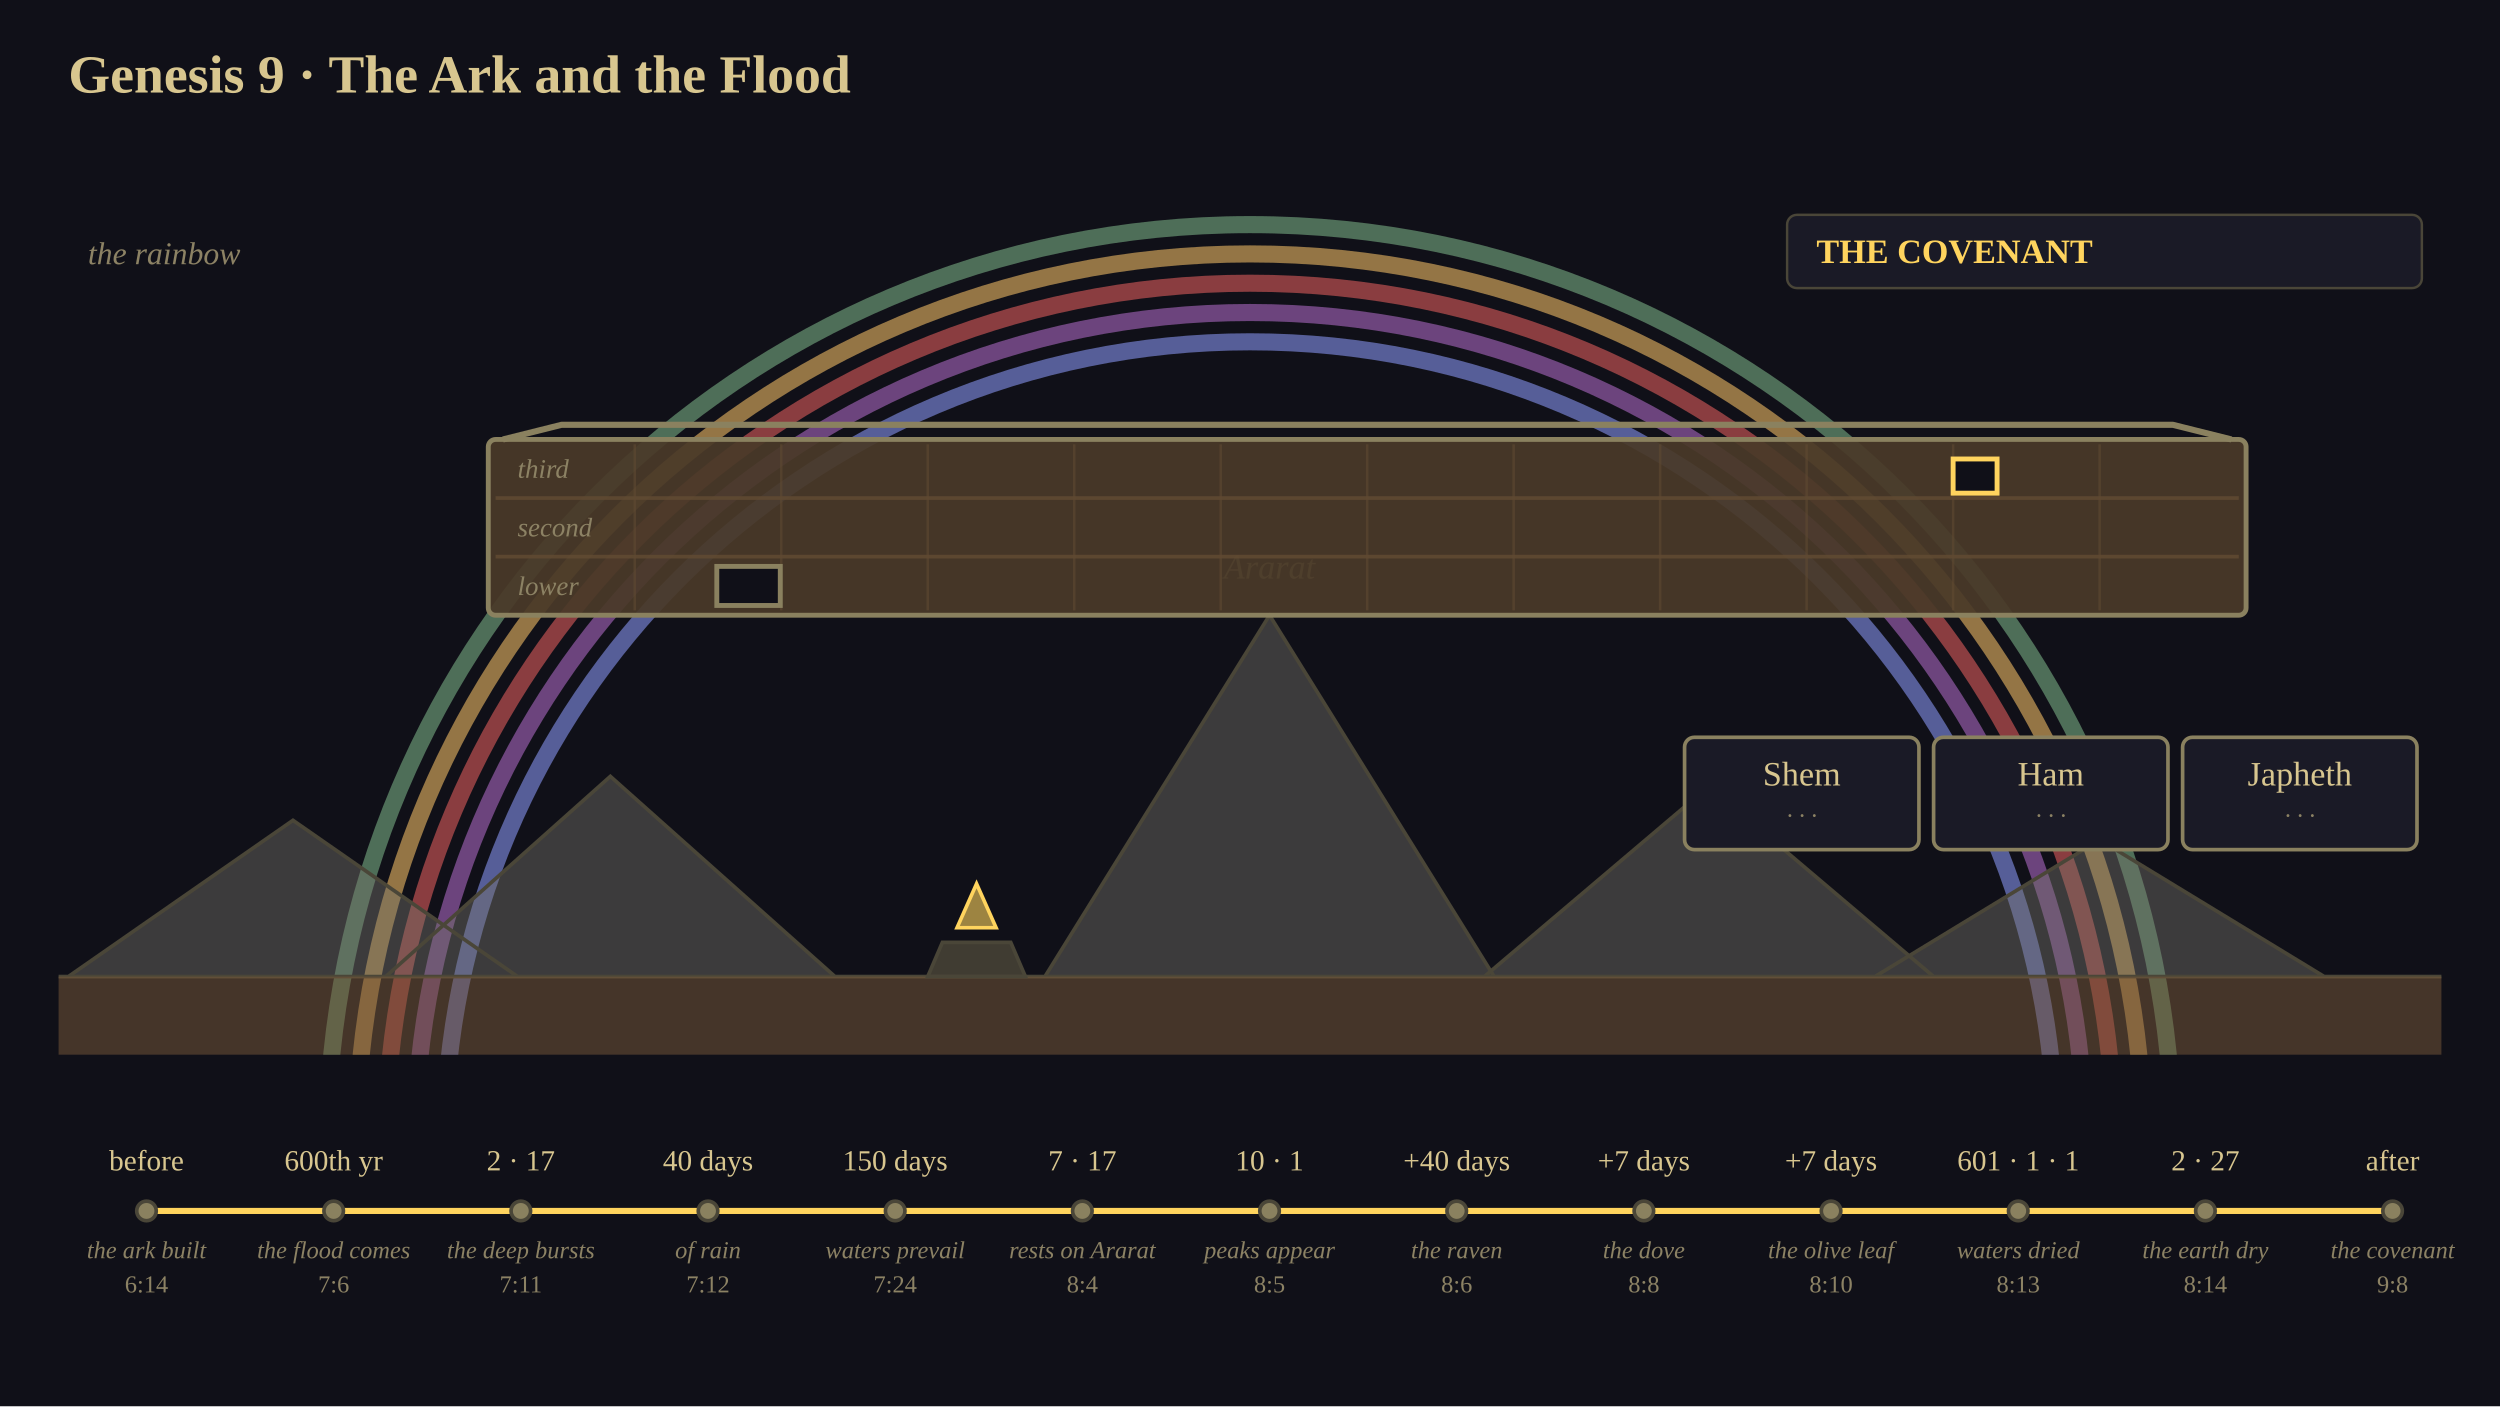
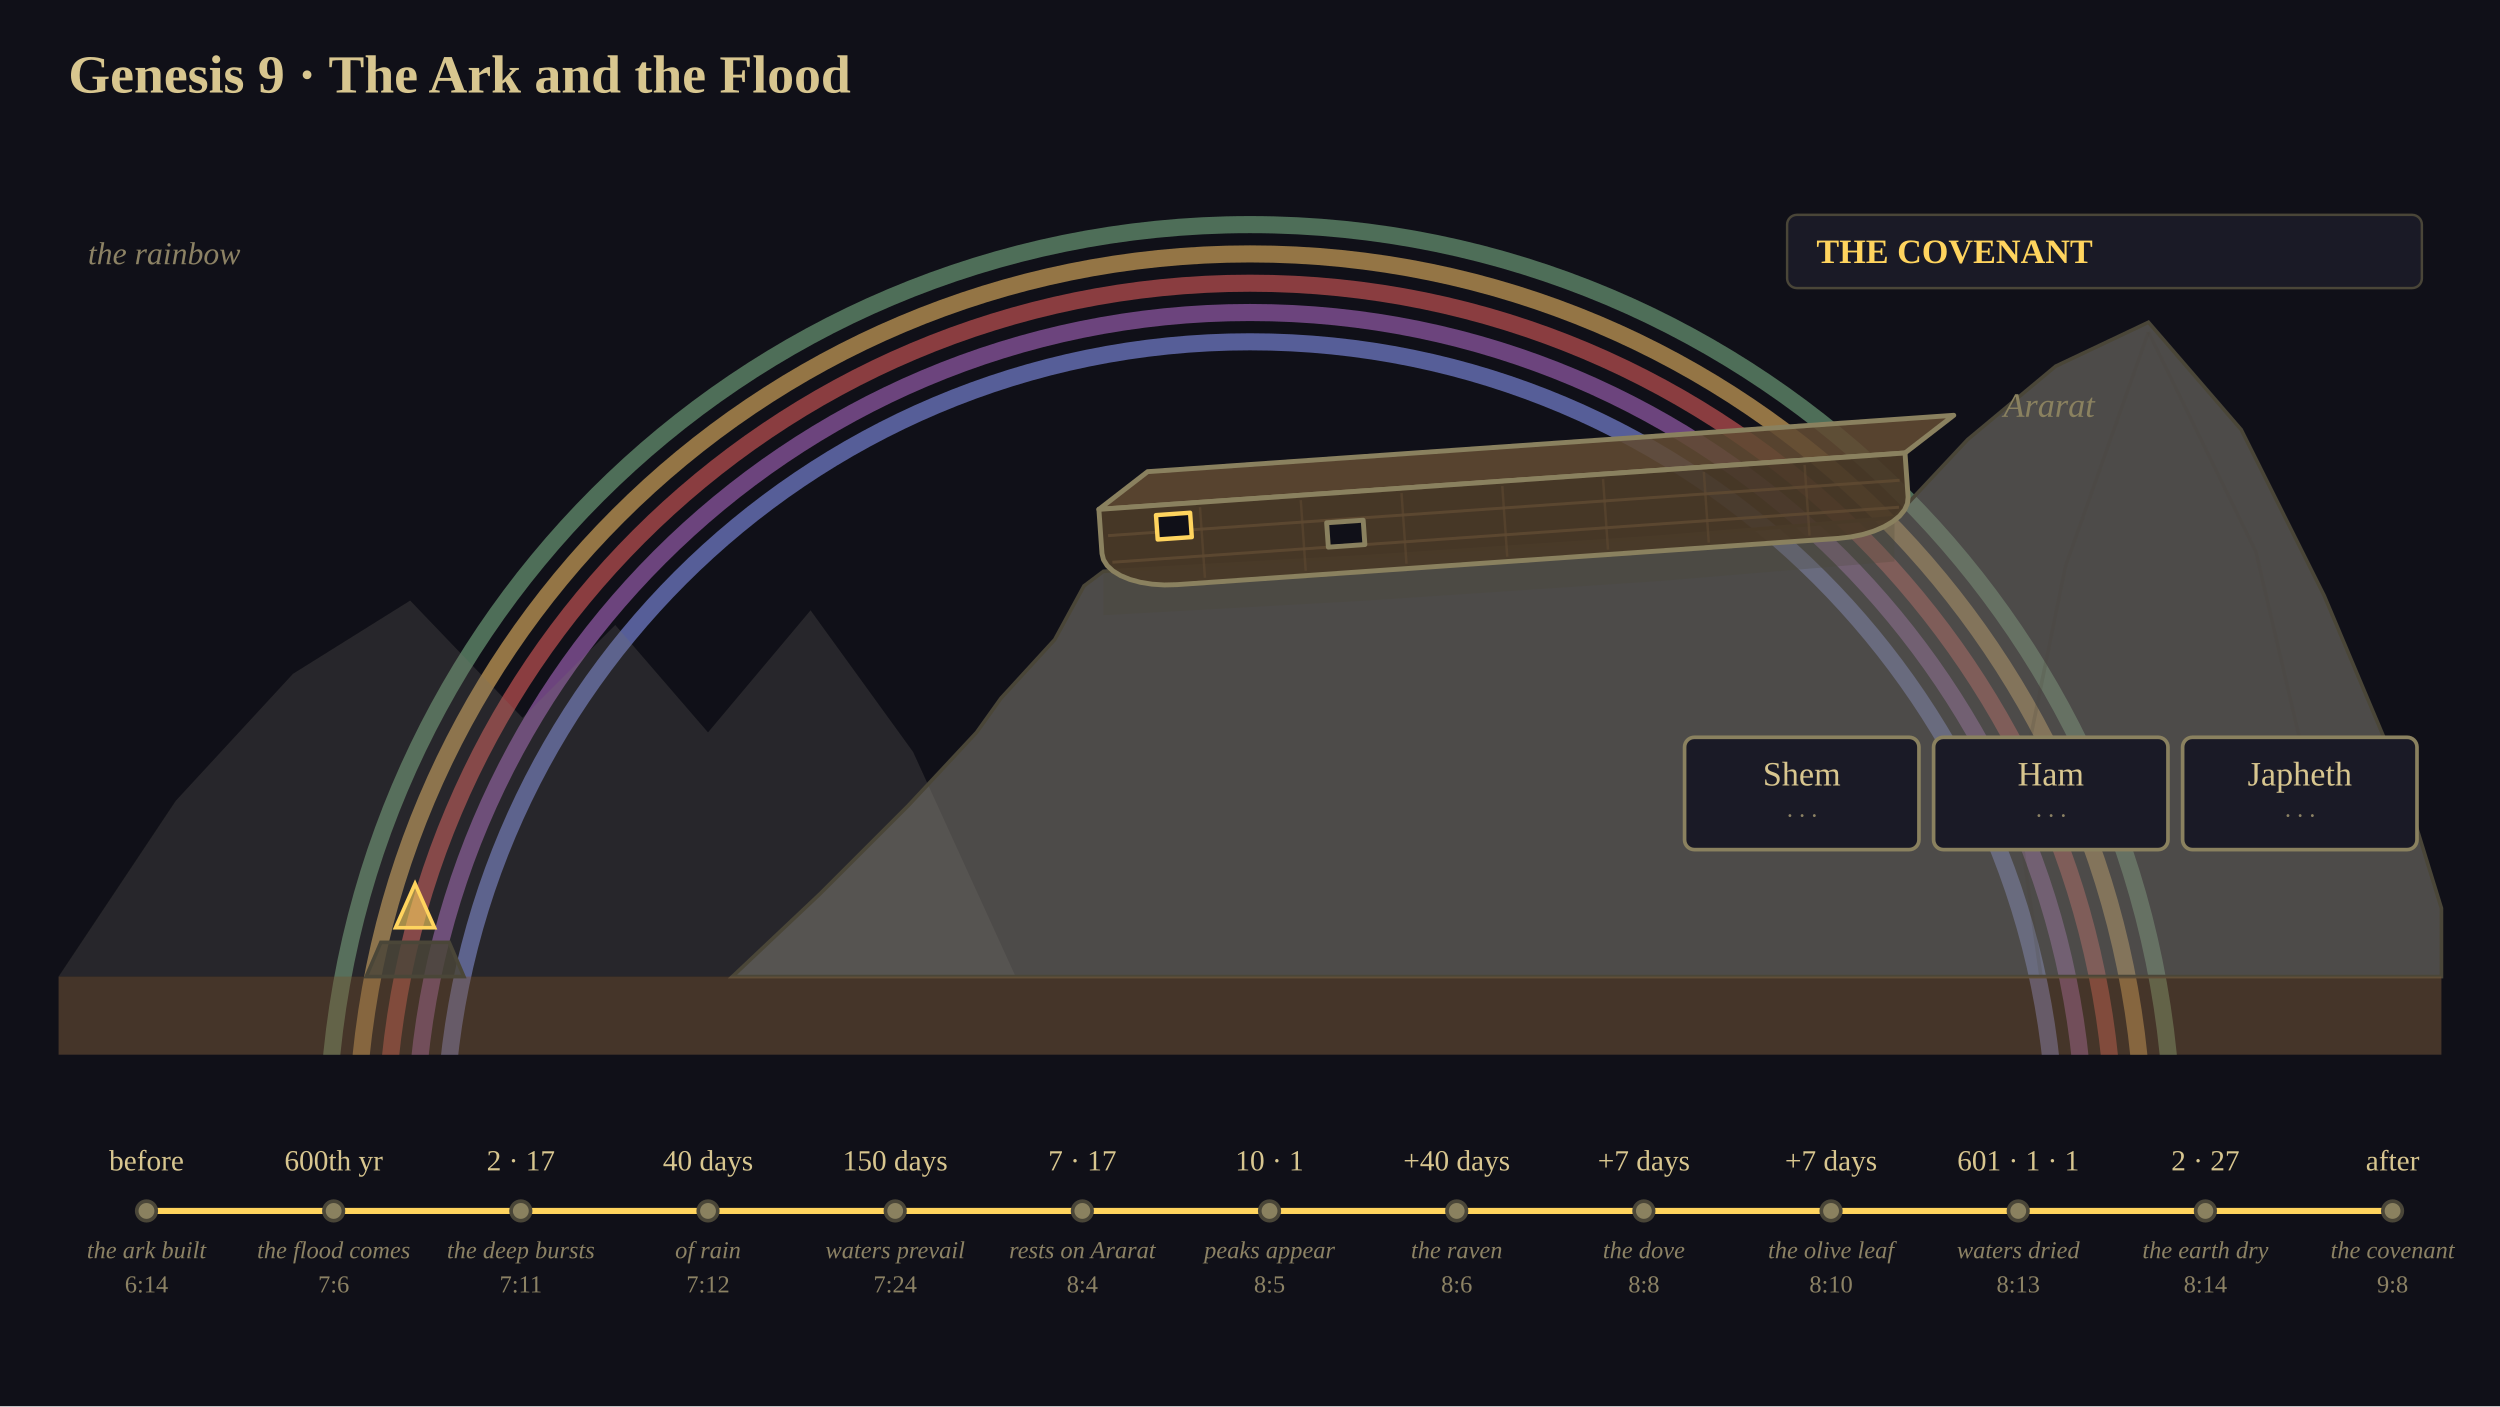
<svg xmlns="http://www.w3.org/2000/svg" viewBox="0 0 1024 576" width="1024" height="576" font-family="Georgia, 'Times New Roman', serif">
  <defs>
    <clipPath id="clip1">
      <rect x="0" y="0" width="976" height="350" />
    </clipPath>
  </defs>
  <rect x="0" y="0" width="1024" height="576" fill="rgb(16,16,24)" />
  <text x="28" y="24" font-size="22" text-anchor="start" dominant-baseline="text-before-edge" fill="rgb(216,198,143)" font-family="Georgia, 'Times New Roman', serif" font-weight="bold">Genesis 9 · The Ark and the Flood</text>
  <g clip-path="url(#clip1)" transform="translate(24,82)">
    <path d="M158,388 A330,330 0 0 1 818,388" fill="none" stroke="rgb(122,134,216)" stroke-width="7" stroke-opacity="0.667" />
    <path d="M146,388 A342,342 0 0 1 830,388" fill="none" stroke="rgb(154,95,176)" stroke-width="7" stroke-opacity="0.667" />
    <path d="M134,388 A354,354 0 0 1 842,388" fill="none" stroke="rgb(200,85,85)" stroke-width="7" stroke-opacity="0.667" />
    <path d="M122,388 A366,366 0 0 1 854,388" fill="none" stroke="rgb(214,168,92)" stroke-width="7" stroke-opacity="0.667" />
    <path d="M110,388 A378,378 0 0 1 866,388" fill="none" stroke="rgb(110,158,120)" stroke-width="7" stroke-opacity="0.667" />
  </g>
  <text x="36" y="100" font-size="13" text-anchor="start" dominant-baseline="text-before-edge" fill="rgb(140,130,100)" font-family="Georgia, 'Times New Roman', serif" font-style="italic">the rainbow</text>
-   <polygon points="24,400 28,400 120,336 212,400 158,400 250,318 342,400 428,400 520,252 612,400 608,400 700,322 792,400 768,400 860,344 952,400 1000,400" fill="rgb(120,116,108)" fill-opacity="0.431" stroke="rgb(74,70,56)" stroke-width="1.5" />
+   <polygon points="24,400 72,328 120,276 168,246 214,294 252,256 290,300 332,250 374,308 416,400" fill="rgb(120,116,108)" fill-opacity="0.227" />
+   <polygon points="300,400 336,366 372,330 400,300 410,286 432,262 444,240 452,234 560,228 680,220 776,212 806,180 842,150 880,132 918,176 952,244 984,320 1000,372 1000,400" fill="rgb(120,116,108)" fill-opacity="0.588" stroke="rgb(74,70,56)" stroke-width="1.5" />
+   <polygon points="452,234 560,228 680,220 776,212 776,230 680,238 560,246 452,252" fill="rgb(74,70,56)" fill-opacity="0.243" />
+   <polyline points="880,136 846,232 826,330 836,400" stroke-linejoin="round" fill="none" stroke="rgb(74,70,56)" stroke-width="1.5" stroke-opacity="0.180" />
+   <polyline points="880,136 924,226 946,320" stroke-linejoin="round" fill="none" stroke="rgb(74,70,56)" stroke-width="1.5" stroke-opacity="0.180" />
  <rect x="24" y="400" width="976" height="32" fill="rgb(120,88,58)" fill-opacity="0.510" />
-   <text x="520" y="240" font-size="14" text-anchor="middle" dominant-baseline="text-after-edge" fill="rgb(140,130,100)" font-family="Georgia, 'Times New Roman', serif" font-style="italic">Ararat</text>
-   <rect x="200" y="180" width="720" height="72" rx="3" fill="rgb(74,58,40)" fill-opacity="0.922" stroke="rgb(138,129,95)" stroke-width="2" />
-   <polyline points="206,180 230,174 890,174 914,180" stroke-linejoin="round" fill="none" stroke="rgb(138,129,95)" stroke-width="2.5" />
-   <text x="212" y="192" font-size="11" text-anchor="start" dominant-baseline="central" fill="rgb(140,130,100)" font-family="Georgia, 'Times New Roman', serif" font-style="italic">third</text>
-   <line x1="203" y1="204" x2="917" y2="204" stroke="rgb(96,74,50)" stroke-width="1.5" stroke-opacity="0.863" />
-   <text x="212" y="216" font-size="11" text-anchor="start" dominant-baseline="central" fill="rgb(140,130,100)" font-family="Georgia, 'Times New Roman', serif" font-style="italic">second</text>
-   <line x1="203" y1="228" x2="917" y2="228" stroke="rgb(96,74,50)" stroke-width="1.5" stroke-opacity="0.863" />
-   <text x="212" y="240" font-size="11" text-anchor="start" dominant-baseline="central" fill="rgb(140,130,100)" font-family="Georgia, 'Times New Roman', serif" font-style="italic">lower</text>
-   <line x1="260" y1="182" x2="260" y2="250" stroke="rgb(96,74,50)" stroke-width="1" stroke-opacity="0.588" />
-   <line x1="320" y1="182" x2="320" y2="250" stroke="rgb(96,74,50)" stroke-width="1" stroke-opacity="0.588" />
-   <line x1="380" y1="182" x2="380" y2="250" stroke="rgb(96,74,50)" stroke-width="1" stroke-opacity="0.588" />
-   <line x1="440" y1="182" x2="440" y2="250" stroke="rgb(96,74,50)" stroke-width="1" stroke-opacity="0.588" />
-   <line x1="500" y1="182" x2="500" y2="250" stroke="rgb(96,74,50)" stroke-width="1" stroke-opacity="0.588" />
-   <line x1="560" y1="182" x2="560" y2="250" stroke="rgb(96,74,50)" stroke-width="1" stroke-opacity="0.588" />
-   <line x1="620" y1="182" x2="620" y2="250" stroke="rgb(96,74,50)" stroke-width="1" stroke-opacity="0.588" />
-   <line x1="680" y1="182" x2="680" y2="250" stroke="rgb(96,74,50)" stroke-width="1" stroke-opacity="0.588" />
-   <line x1="740" y1="182" x2="740" y2="250" stroke="rgb(96,74,50)" stroke-width="1" stroke-opacity="0.588" />
-   <line x1="800" y1="182" x2="800" y2="250" stroke="rgb(96,74,50)" stroke-width="1" stroke-opacity="0.588" />
-   <line x1="860" y1="182" x2="860" y2="250" stroke="rgb(96,74,50)" stroke-width="1" stroke-opacity="0.588" />
-   <rect x="293.6" y="232" width="26" height="16" fill="rgb(16,16,24)" stroke="rgb(138,129,95)" stroke-width="2" />
-   <rect x="800" y="188" width="18" height="14" fill="rgb(16,16,24)" stroke="rgb(255,212,94)" stroke-width="2" />
-   <polygon points="380,400 420,400 414,386 386,386" fill="rgb(74,70,56)" fill-opacity="0.824" stroke="rgb(74,70,56)" stroke-width="1.5" />
-   <polygon points="400,362 408,380 392,380" fill="rgb(255,212,94)" fill-opacity="0.588" stroke="rgb(255,212,94)" stroke-width="1.5" />
+   <text x="858" y="166" font-size="14" text-anchor="end" dominant-baseline="central" fill="rgb(138,129,95)" font-family="Georgia, 'Times New Roman', serif" font-style="italic">Ararat</text>
+   <polygon points="450.1,208.63 780.29,185.54 800.27,170.1 470.07,193.19" stroke-linejoin="round" fill="rgb(96,74,50)" fill-opacity="0.882" stroke="rgb(138,129,95)" stroke-width="2" />
+   <polygon points="450.1,208.63 780.29,185.54 781.56,203.64 781.56,203.64 781.29,206.25 780.12,208.83 778.1,211.33 775.27,213.65 771.74,215.73 767.6,217.51 762.98,218.93 758.02,219.95 752.88,220.53 482.12,239.47 476.94,239.6 471.89,239.28 467.12,238.52 462.78,237.34 458.99,235.77 455.87,233.86 453.51,231.67 452,229.27 451.37,226.73" stroke-linejoin="round" fill="rgb(74,58,40)" fill-opacity="0.941" stroke="rgb(138,129,95)" stroke-width="2" />
+   <line x1="453.86" y1="219.39" x2="778.07" y2="196.72" stroke="rgb(96,74,50)" stroke-width="1.2" stroke-opacity="0.824" />
+   <line x1="455.64" y1="230.29" x2="777.82" y2="207.76" stroke="rgb(96,74,50)" stroke-width="1.2" stroke-opacity="0.824" />
+   <line x1="491.51" y1="207.73" x2="493.54" y2="236.66" stroke="rgb(96,74,50)" stroke-width="1" stroke-opacity="0.549" />
+   <line x1="532.79" y1="204.85" x2="534.81" y2="233.78" stroke="rgb(96,74,50)" stroke-width="1" stroke-opacity="0.549" />
+   <line x1="574.06" y1="201.96" x2="576.09" y2="230.89" stroke="rgb(96,74,50)" stroke-width="1" stroke-opacity="0.549" />
+   <line x1="615.34" y1="199.08" x2="617.36" y2="228" stroke="rgb(96,74,50)" stroke-width="1" stroke-opacity="0.549" />
+   <line x1="656.61" y1="196.19" x2="658.63" y2="225.12" stroke="rgb(96,74,50)" stroke-width="1" stroke-opacity="0.549" />
+   <line x1="697.89" y1="193.3" x2="699.91" y2="222.23" stroke="rgb(96,74,50)" stroke-width="1" stroke-opacity="0.549" />
+   <line x1="739.16" y1="190.42" x2="741.18" y2="219.35" stroke="rgb(96,74,50)" stroke-width="1" stroke-opacity="0.549" />
+   <polygon points="543.39,214.13 558.36,213.08 559.05,223.06 544.09,224.11" stroke-linejoin="round" fill="rgb(16,16,24)" stroke="rgb(138,129,95)" stroke-width="2" />
+   <polygon points="473.49,211 487.46,210.02 488.16,220 474.19,220.97" stroke-linejoin="round" fill="rgb(16,16,24)" stroke="rgb(255,212,94)" stroke-width="1.8" />
+   <polygon points="150,400 190,400 184,386 156,386" fill="rgb(74,70,56)" fill-opacity="0.824" stroke="rgb(74,70,56)" stroke-width="1.5" />
+   <polygon points="170,362 178,380 162,380" fill="rgb(255,212,94)" fill-opacity="0.588" stroke="rgb(255,212,94)" stroke-width="1.5" />
  <rect x="690" y="302" width="96" height="46" rx="4" fill="rgb(26,26,38)" stroke="rgb(138,129,95)" stroke-width="1.5" />
  <text x="738" y="317" font-size="14" text-anchor="middle" dominant-baseline="central" fill="rgb(216,198,143)" font-family="Georgia, 'Times New Roman', serif">Shem</text>
  <text x="738" y="334" font-size="10" text-anchor="middle" dominant-baseline="central" fill="rgb(140,130,100)" font-family="Georgia, 'Times New Roman', serif" font-style="italic">· · ·</text>
  <rect x="792" y="302" width="96" height="46" rx="4" fill="rgb(26,26,38)" stroke="rgb(138,129,95)" stroke-width="1.5" />
  <text x="840" y="317" font-size="14" text-anchor="middle" dominant-baseline="central" fill="rgb(216,198,143)" font-family="Georgia, 'Times New Roman', serif">Ham</text>
  <text x="840" y="334" font-size="10" text-anchor="middle" dominant-baseline="central" fill="rgb(140,130,100)" font-family="Georgia, 'Times New Roman', serif" font-style="italic">· · ·</text>
  <rect x="894" y="302" width="96" height="46" rx="4" fill="rgb(26,26,38)" stroke="rgb(138,129,95)" stroke-width="1.5" />
  <text x="942" y="317" font-size="14" text-anchor="middle" dominant-baseline="central" fill="rgb(216,198,143)" font-family="Georgia, 'Times New Roman', serif">Japheth</text>
  <text x="942" y="334" font-size="10" text-anchor="middle" dominant-baseline="central" fill="rgb(140,130,100)" font-family="Georgia, 'Times New Roman', serif" font-style="italic">· · ·</text>
  <rect x="732" y="88" width="260" height="30" rx="4" fill="rgb(26,26,38)" stroke="rgb(74,70,56)" stroke-width="1" />
  <text x="744" y="103" font-size="14" text-anchor="start" dominant-baseline="central" fill="rgb(255,212,94)" font-family="Georgia, 'Times New Roman', serif" font-weight="bold">THE COVENANT</text>
  <line x1="60" y1="496" x2="980" y2="496" stroke="rgb(74,70,56)" stroke-width="2" />
  <line x1="60" y1="496" x2="980" y2="496" stroke="rgb(255,212,94)" stroke-width="2.5" />
  <circle cx="60" cy="496" r="4" fill="rgb(138,129,95)" stroke="rgb(74,70,56)" stroke-width="1.5" />
  <text x="60" y="482" font-size="12" text-anchor="middle" dominant-baseline="text-after-edge" fill="rgb(216,198,143)" font-family="Georgia, 'Times New Roman', serif">before</text>
  <text x="60" y="512" font-size="10" text-anchor="middle" dominant-baseline="central" fill="rgb(140,130,100)" font-family="Georgia, 'Times New Roman', serif" font-style="italic">the ark built</text>
  <text x="60" y="526" font-size="10" text-anchor="middle" dominant-baseline="central" fill="rgb(140,130,100)" font-family="Georgia, 'Times New Roman', serif">6:14</text>
  <circle cx="136.67" cy="496" r="4" fill="rgb(138,129,95)" stroke="rgb(74,70,56)" stroke-width="1.5" />
  <text x="136.67" y="482" font-size="12" text-anchor="middle" dominant-baseline="text-after-edge" fill="rgb(216,198,143)" font-family="Georgia, 'Times New Roman', serif">600th yr</text>
  <text x="136.67" y="512" font-size="10" text-anchor="middle" dominant-baseline="central" fill="rgb(140,130,100)" font-family="Georgia, 'Times New Roman', serif" font-style="italic">the flood comes</text>
  <text x="136.67" y="526" font-size="10" text-anchor="middle" dominant-baseline="central" fill="rgb(140,130,100)" font-family="Georgia, 'Times New Roman', serif">7:6</text>
  <circle cx="213.33" cy="496" r="4" fill="rgb(138,129,95)" stroke="rgb(74,70,56)" stroke-width="1.5" />
  <text x="213.33" y="482" font-size="12" text-anchor="middle" dominant-baseline="text-after-edge" fill="rgb(216,198,143)" font-family="Georgia, 'Times New Roman', serif">2 · 17</text>
  <text x="213.33" y="512" font-size="10" text-anchor="middle" dominant-baseline="central" fill="rgb(140,130,100)" font-family="Georgia, 'Times New Roman', serif" font-style="italic">the deep bursts</text>
  <text x="213.33" y="526" font-size="10" text-anchor="middle" dominant-baseline="central" fill="rgb(140,130,100)" font-family="Georgia, 'Times New Roman', serif">7:11</text>
  <circle cx="290" cy="496" r="4" fill="rgb(138,129,95)" stroke="rgb(74,70,56)" stroke-width="1.5" />
  <text x="290" y="482" font-size="12" text-anchor="middle" dominant-baseline="text-after-edge" fill="rgb(216,198,143)" font-family="Georgia, 'Times New Roman', serif">40 days</text>
  <text x="290" y="512" font-size="10" text-anchor="middle" dominant-baseline="central" fill="rgb(140,130,100)" font-family="Georgia, 'Times New Roman', serif" font-style="italic">of rain</text>
  <text x="290" y="526" font-size="10" text-anchor="middle" dominant-baseline="central" fill="rgb(140,130,100)" font-family="Georgia, 'Times New Roman', serif">7:12</text>
  <circle cx="366.67" cy="496" r="4" fill="rgb(138,129,95)" stroke="rgb(74,70,56)" stroke-width="1.5" />
  <text x="366.67" y="482" font-size="12" text-anchor="middle" dominant-baseline="text-after-edge" fill="rgb(216,198,143)" font-family="Georgia, 'Times New Roman', serif">150 days</text>
  <text x="366.67" y="512" font-size="10" text-anchor="middle" dominant-baseline="central" fill="rgb(140,130,100)" font-family="Georgia, 'Times New Roman', serif" font-style="italic">waters prevail</text>
  <text x="366.67" y="526" font-size="10" text-anchor="middle" dominant-baseline="central" fill="rgb(140,130,100)" font-family="Georgia, 'Times New Roman', serif">7:24</text>
  <circle cx="443.33" cy="496" r="4" fill="rgb(138,129,95)" stroke="rgb(74,70,56)" stroke-width="1.5" />
  <text x="443.33" y="482" font-size="12" text-anchor="middle" dominant-baseline="text-after-edge" fill="rgb(216,198,143)" font-family="Georgia, 'Times New Roman', serif">7 · 17</text>
  <text x="443.33" y="512" font-size="10" text-anchor="middle" dominant-baseline="central" fill="rgb(140,130,100)" font-family="Georgia, 'Times New Roman', serif" font-style="italic">rests on Ararat</text>
  <text x="443.33" y="526" font-size="10" text-anchor="middle" dominant-baseline="central" fill="rgb(140,130,100)" font-family="Georgia, 'Times New Roman', serif">8:4</text>
  <circle cx="520" cy="496" r="4" fill="rgb(138,129,95)" stroke="rgb(74,70,56)" stroke-width="1.5" />
  <text x="520" y="482" font-size="12" text-anchor="middle" dominant-baseline="text-after-edge" fill="rgb(216,198,143)" font-family="Georgia, 'Times New Roman', serif">10 · 1</text>
  <text x="520" y="512" font-size="10" text-anchor="middle" dominant-baseline="central" fill="rgb(140,130,100)" font-family="Georgia, 'Times New Roman', serif" font-style="italic">peaks appear</text>
  <text x="520" y="526" font-size="10" text-anchor="middle" dominant-baseline="central" fill="rgb(140,130,100)" font-family="Georgia, 'Times New Roman', serif">8:5</text>
  <circle cx="596.67" cy="496" r="4" fill="rgb(138,129,95)" stroke="rgb(74,70,56)" stroke-width="1.5" />
  <text x="596.67" y="482" font-size="12" text-anchor="middle" dominant-baseline="text-after-edge" fill="rgb(216,198,143)" font-family="Georgia, 'Times New Roman', serif">+40 days</text>
  <text x="596.67" y="512" font-size="10" text-anchor="middle" dominant-baseline="central" fill="rgb(140,130,100)" font-family="Georgia, 'Times New Roman', serif" font-style="italic">the raven</text>
  <text x="596.67" y="526" font-size="10" text-anchor="middle" dominant-baseline="central" fill="rgb(140,130,100)" font-family="Georgia, 'Times New Roman', serif">8:6</text>
  <circle cx="673.33" cy="496" r="4" fill="rgb(138,129,95)" stroke="rgb(74,70,56)" stroke-width="1.5" />
  <text x="673.33" y="482" font-size="12" text-anchor="middle" dominant-baseline="text-after-edge" fill="rgb(216,198,143)" font-family="Georgia, 'Times New Roman', serif">+7 days</text>
  <text x="673.33" y="512" font-size="10" text-anchor="middle" dominant-baseline="central" fill="rgb(140,130,100)" font-family="Georgia, 'Times New Roman', serif" font-style="italic">the dove</text>
  <text x="673.33" y="526" font-size="10" text-anchor="middle" dominant-baseline="central" fill="rgb(140,130,100)" font-family="Georgia, 'Times New Roman', serif">8:8</text>
  <circle cx="750" cy="496" r="4" fill="rgb(138,129,95)" stroke="rgb(74,70,56)" stroke-width="1.5" />
  <text x="750" y="482" font-size="12" text-anchor="middle" dominant-baseline="text-after-edge" fill="rgb(216,198,143)" font-family="Georgia, 'Times New Roman', serif">+7 days</text>
  <text x="750" y="512" font-size="10" text-anchor="middle" dominant-baseline="central" fill="rgb(140,130,100)" font-family="Georgia, 'Times New Roman', serif" font-style="italic">the olive leaf</text>
  <text x="750" y="526" font-size="10" text-anchor="middle" dominant-baseline="central" fill="rgb(140,130,100)" font-family="Georgia, 'Times New Roman', serif">8:10</text>
  <circle cx="826.67" cy="496" r="4" fill="rgb(138,129,95)" stroke="rgb(74,70,56)" stroke-width="1.5" />
  <text x="826.67" y="482" font-size="12" text-anchor="middle" dominant-baseline="text-after-edge" fill="rgb(216,198,143)" font-family="Georgia, 'Times New Roman', serif">601 · 1 · 1</text>
  <text x="826.67" y="512" font-size="10" text-anchor="middle" dominant-baseline="central" fill="rgb(140,130,100)" font-family="Georgia, 'Times New Roman', serif" font-style="italic">waters dried</text>
  <text x="826.67" y="526" font-size="10" text-anchor="middle" dominant-baseline="central" fill="rgb(140,130,100)" font-family="Georgia, 'Times New Roman', serif">8:13</text>
  <circle cx="903.33" cy="496" r="4" fill="rgb(138,129,95)" stroke="rgb(74,70,56)" stroke-width="1.5" />
  <text x="903.33" y="482" font-size="12" text-anchor="middle" dominant-baseline="text-after-edge" fill="rgb(216,198,143)" font-family="Georgia, 'Times New Roman', serif">2 · 27</text>
  <text x="903.33" y="512" font-size="10" text-anchor="middle" dominant-baseline="central" fill="rgb(140,130,100)" font-family="Georgia, 'Times New Roman', serif" font-style="italic">the earth dry</text>
  <text x="903.33" y="526" font-size="10" text-anchor="middle" dominant-baseline="central" fill="rgb(140,130,100)" font-family="Georgia, 'Times New Roman', serif">8:14</text>
  <circle cx="980" cy="496" r="4" fill="rgb(138,129,95)" stroke="rgb(74,70,56)" stroke-width="1.5" />
  <text x="980" y="482" font-size="12" text-anchor="middle" dominant-baseline="text-after-edge" fill="rgb(216,198,143)" font-family="Georgia, 'Times New Roman', serif">after</text>
  <text x="980" y="512" font-size="10" text-anchor="middle" dominant-baseline="central" fill="rgb(140,130,100)" font-family="Georgia, 'Times New Roman', serif" font-style="italic">the covenant</text>
  <text x="980" y="526" font-size="10" text-anchor="middle" dominant-baseline="central" fill="rgb(140,130,100)" font-family="Georgia, 'Times New Roman', serif">9:8</text>
</svg>
